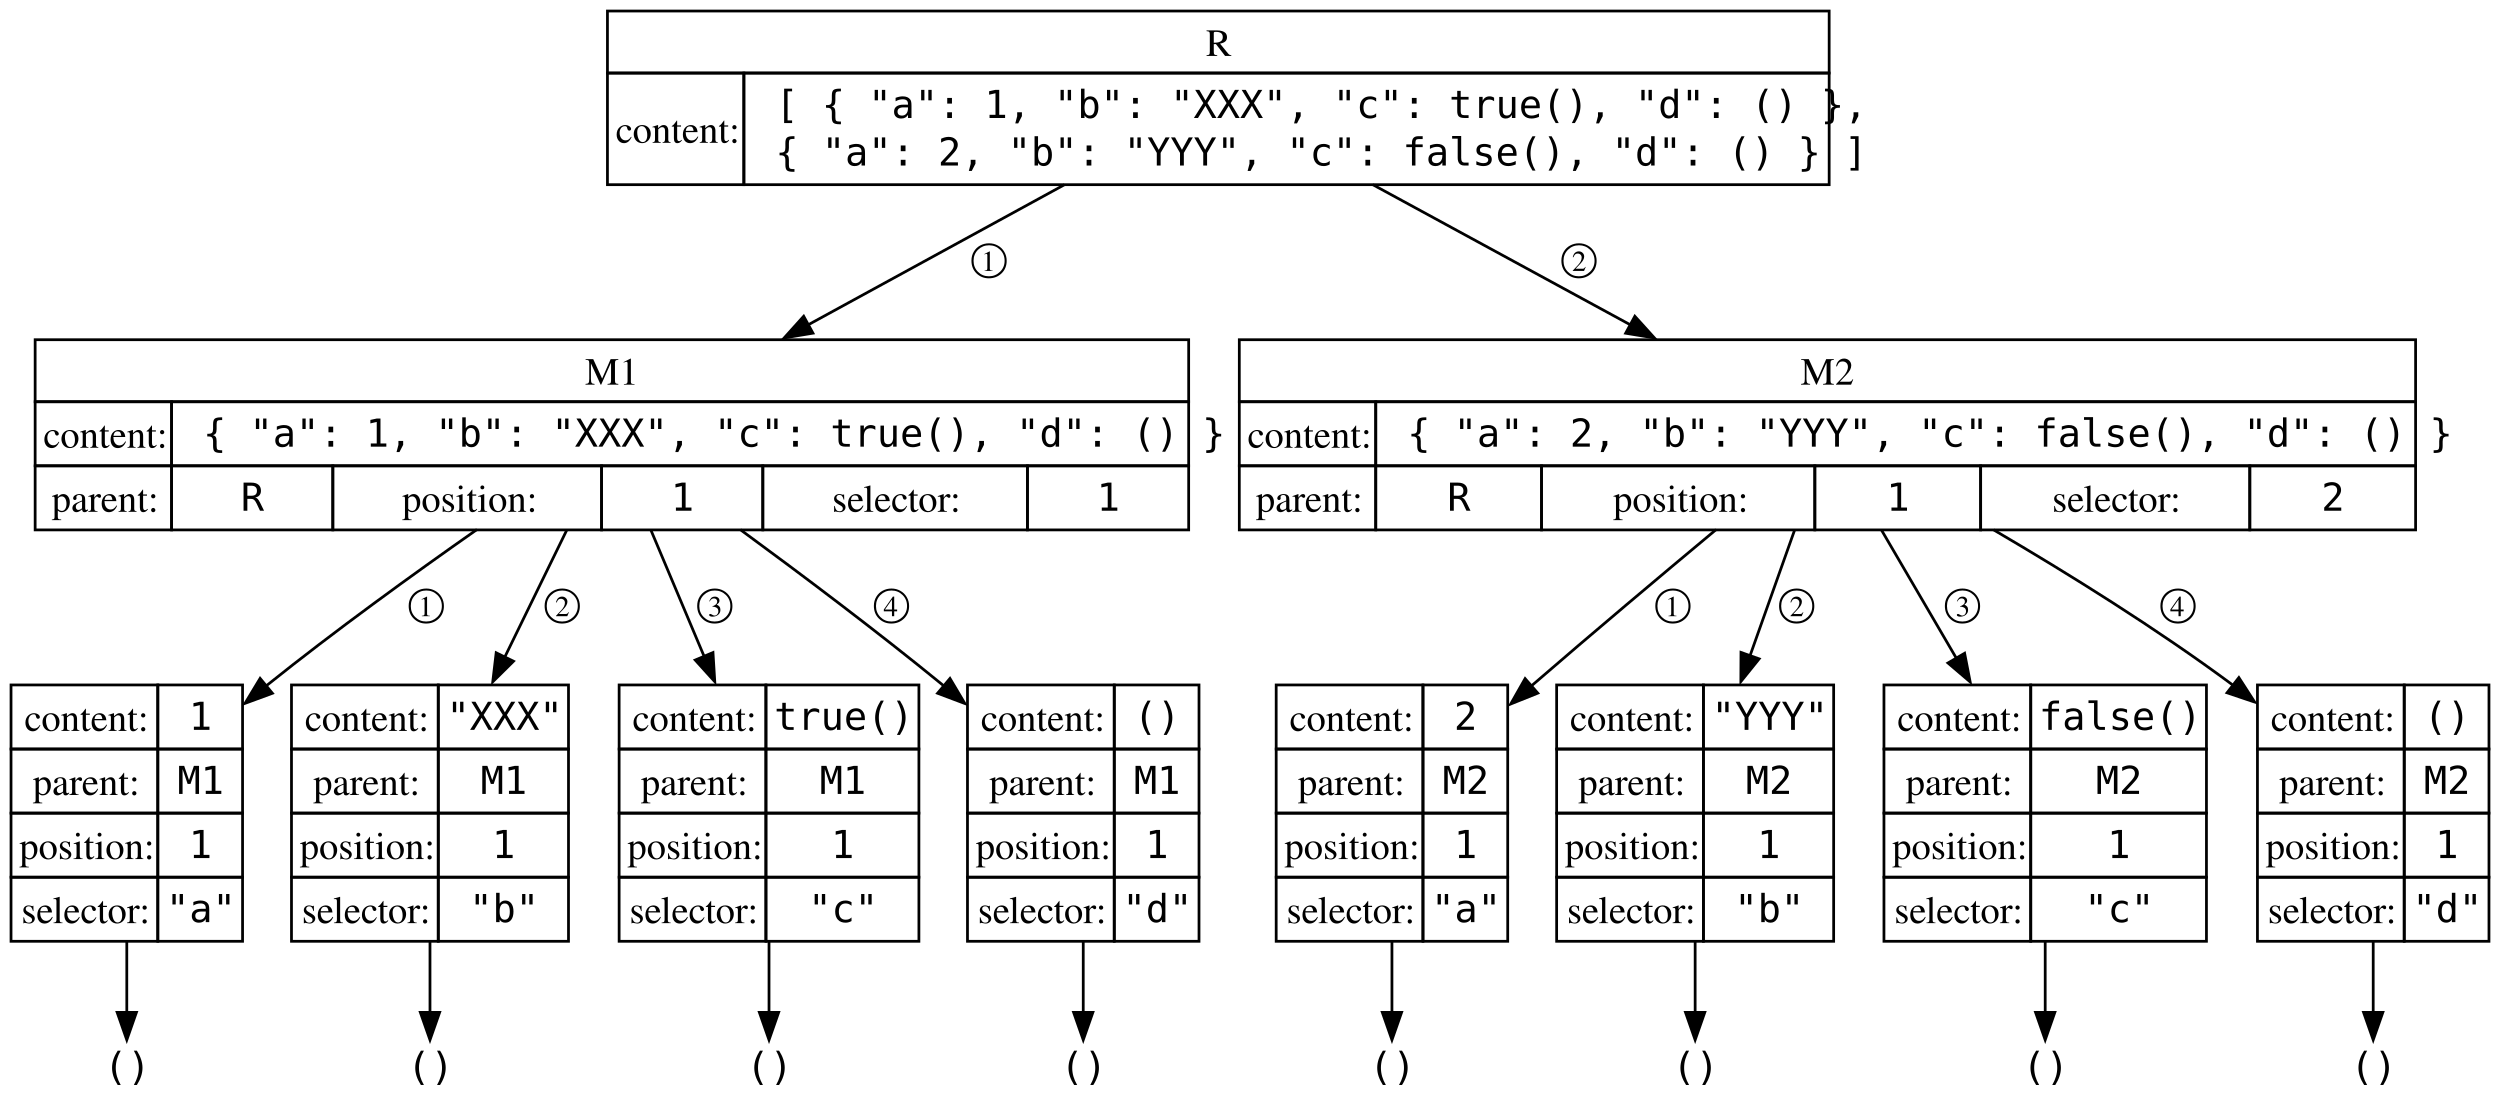
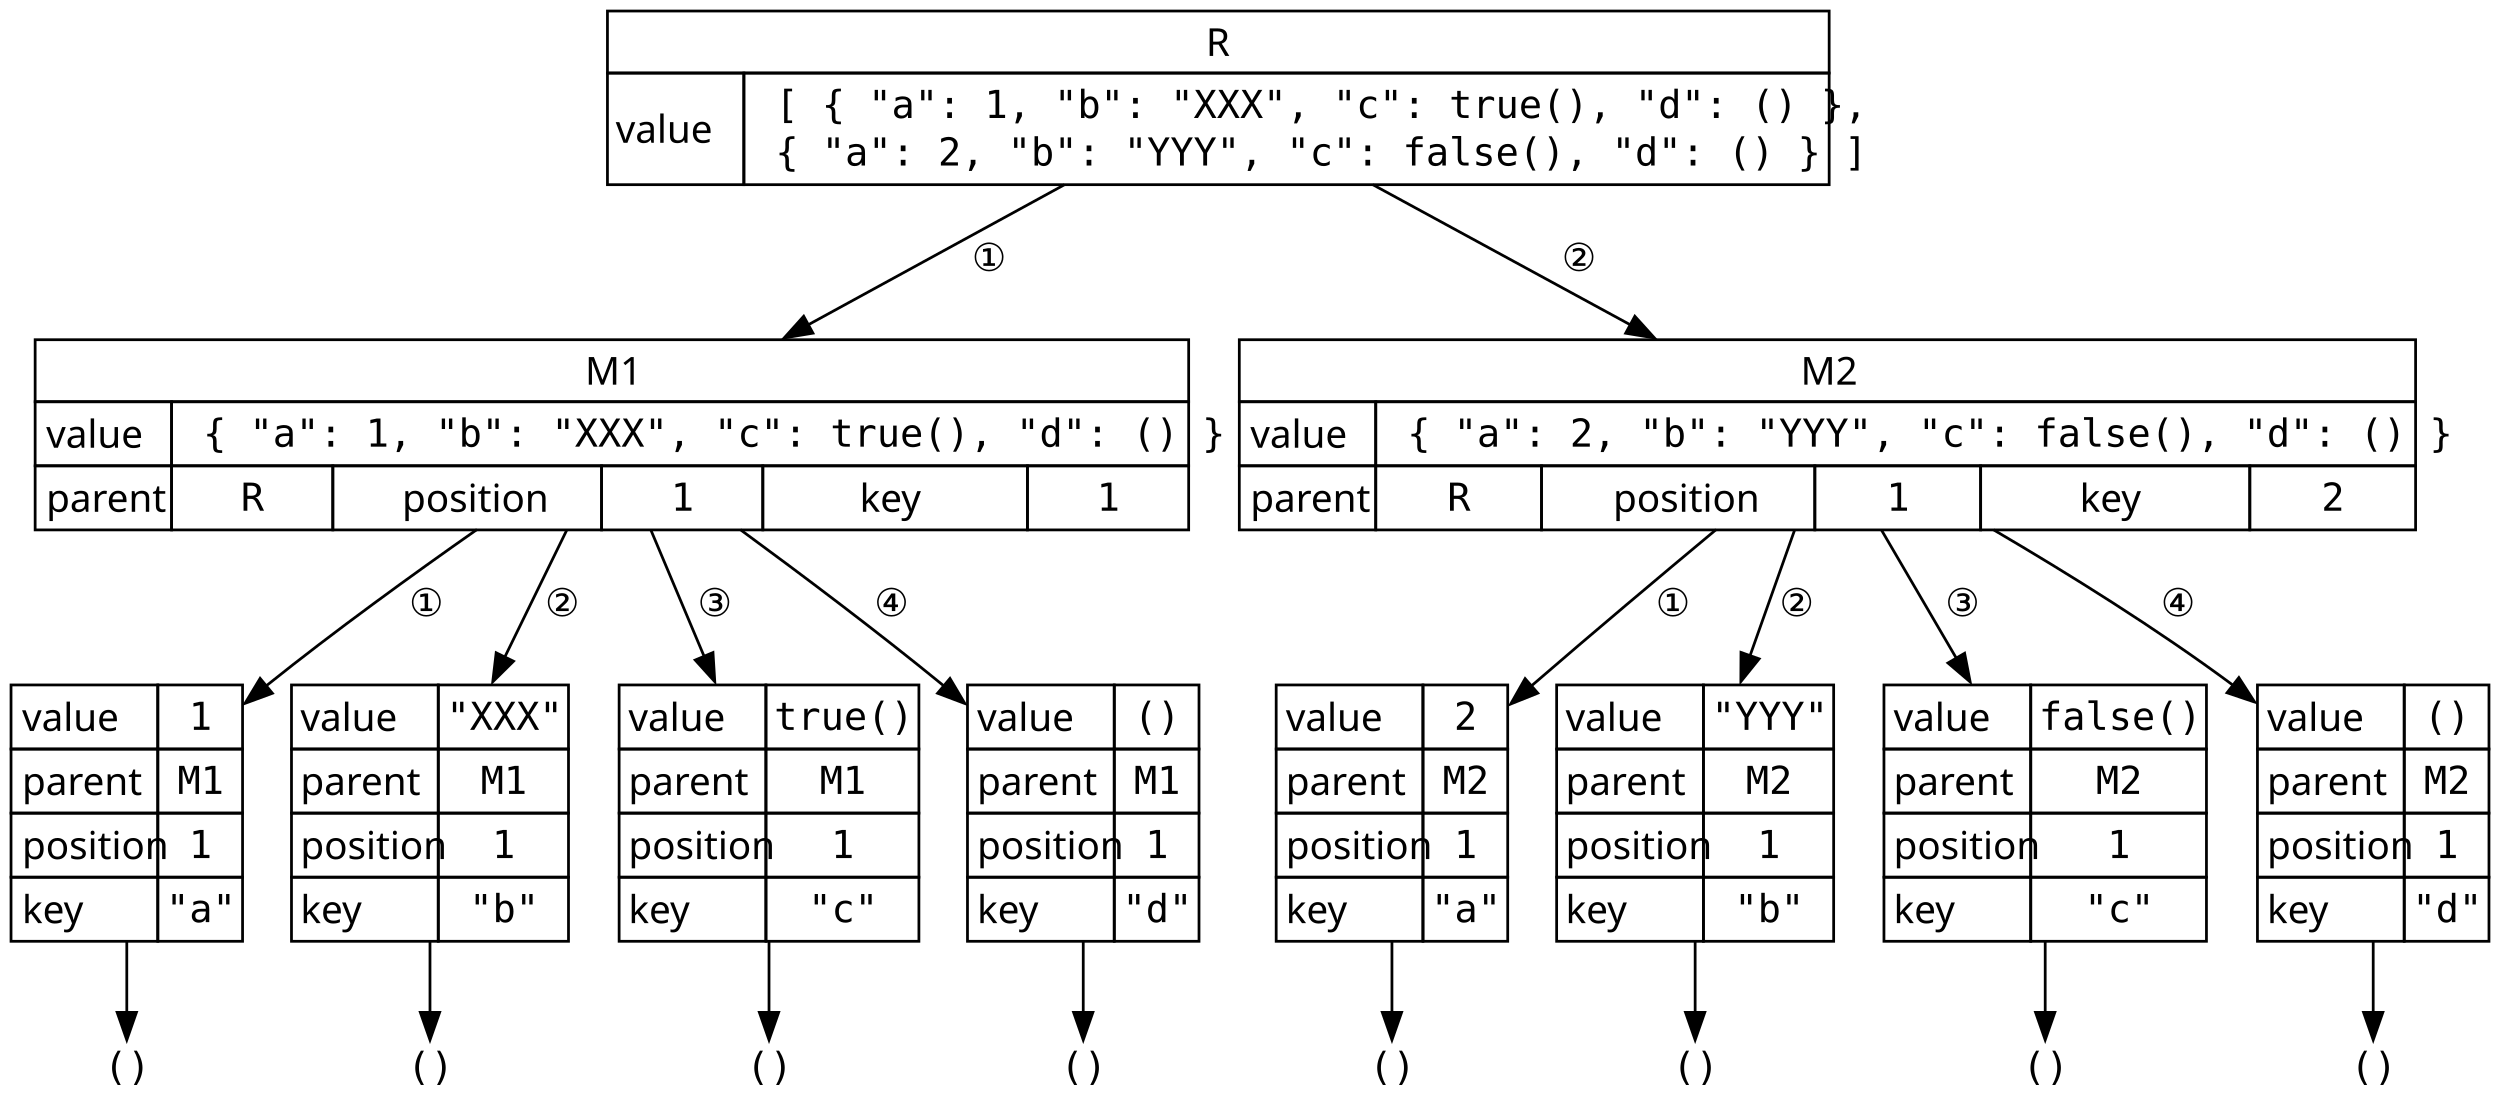
<svg xmlns="http://www.w3.org/2000/svg" width="486pt" height="214pt" viewBox="0.00 0.00 486.00 214.00">
  <g id="graph0" class="graph" transform="scale(0.535832 0.535832) rotate(0) translate(4 395.75)">
    <g id="node1" class="node">
      <polygon fill="none" stroke="black" points="216.38,-369.25 216.38,-391.75 659.62,-391.75 659.62,-369.25 216.38,-369.25" />
-       <text xml:space="preserve" text-anchor="start" x="433.5" y="-375.45" font-family="Times,serif" font-size="14.00">R</text>
+       <text xml:space="preserve" text-anchor="start" x="433.5" y="-375.45" font-family="sans-serif" font-size="14.00">R</text>
      <polygon fill="none" stroke="black" points="216.38,-328.75 216.38,-369.25 265.88,-369.25 265.88,-328.75 216.38,-328.75" />
-       <text xml:space="preserve" text-anchor="start" x="219.38" y="-343.95" font-family="Times,serif" font-size="14.00">content:</text>
+       <text xml:space="preserve" text-anchor="start" x="219.38" y="-343.95" font-family="sans-serif" font-size="14.00">value</text>
      <polygon fill="none" stroke="black" points="265.88,-328.75 265.88,-369.25 659.62,-369.25 659.62,-328.75 265.88,-328.75" />
      <text xml:space="preserve" text-anchor="start" x="268.88" y="-352.95" font-family="monospace" font-size="14.00"> [ { "a": 1, "b": "XXX", "c": true(), "d": () },</text>
      <text xml:space="preserve" text-anchor="start" x="268.88" y="-335.7" font-family="monospace" font-size="14.00"> { "a": 2, "b": "YYY", "c": false(), "d": () } ]</text>
    </g>
    <g id="node2" class="node">
      <polygon fill="none" stroke="black" points="8.75,-250 8.75,-272.5 427.25,-272.5 427.25,-250 8.75,-250" />
-       <text xml:space="preserve" text-anchor="start" x="208.25" y="-256.2" font-family="Times,serif" font-size="14.00">M1</text>
+       <text xml:space="preserve" text-anchor="start" x="208.25" y="-256.2" font-family="sans-serif" font-size="14.00">M1</text>
      <polygon fill="none" stroke="black" points="8.75,-226.75 8.75,-250 58.25,-250 58.25,-226.75 8.75,-226.75" />
-       <text xml:space="preserve" text-anchor="start" x="11.75" y="-233.32" font-family="Times,serif" font-size="14.00">content:</text>
+       <text xml:space="preserve" text-anchor="start" x="12.75" y="-233.32" font-family="sans-serif" font-size="14.00">value</text>
      <polygon fill="none" stroke="black" points="58.25,-226.75 58.25,-250 427.25,-250 427.25,-226.75 58.25,-226.75" />
      <text xml:space="preserve" text-anchor="start" x="61.25" y="-233.7" font-family="monospace" font-size="14.00"> { "a": 1, "b": "XXX", "c": true(), "d": () }</text>
      <polygon fill="none" stroke="black" points="8.75,-203.5 8.75,-226.75 58.25,-226.75 58.25,-203.5 8.75,-203.5" />
-       <text xml:space="preserve" text-anchor="start" x="14.75" y="-210.07" font-family="Times,serif" font-size="14.00">parent:</text>
+       <text xml:space="preserve" text-anchor="start" x="12.75" y="-210.07" font-family="sans-serif" font-size="14.00">parent</text>
      <polygon fill="none" stroke="black" points="58.25,-203.5 58.25,-226.75 116.75,-226.75 116.75,-203.5 58.25,-203.5" />
      <text xml:space="preserve" text-anchor="start" x="83.38" y="-210.45" font-family="monospace" font-size="14.00">R</text>
      <polygon fill="none" stroke="black" points="116.75,-203.5 116.75,-226.75 214.25,-226.75 214.25,-203.5 116.75,-203.5" />
-       <text xml:space="preserve" text-anchor="start" x="141.88" y="-210.07" font-family="Times,serif" font-size="14.00">position:</text>
+       <text xml:space="preserve" text-anchor="start" x="141.88" y="-210.07" font-family="sans-serif" font-size="14.00">position</text>
      <polygon fill="none" stroke="black" points="214.25,-203.5 214.25,-226.75 272.75,-226.75 272.75,-203.5 214.25,-203.5" />
      <text xml:space="preserve" text-anchor="start" x="239.38" y="-210.45" font-family="monospace" font-size="14.00">1</text>
      <polygon fill="none" stroke="black" points="272.75,-203.5 272.75,-226.75 368.75,-226.75 368.75,-203.5 272.75,-203.5" />
-       <text xml:space="preserve" text-anchor="start" x="297.88" y="-210.07" font-family="Times,serif" font-size="14.00">selector:</text>
+       <text xml:space="preserve" text-anchor="start" x="307.88" y="-210.07" font-family="sans-serif" font-size="14.00">key</text>
      <polygon fill="none" stroke="black" points="368.75,-203.5 368.75,-226.75 427.25,-226.75 427.25,-203.5 368.75,-203.5" />
      <text xml:space="preserve" text-anchor="start" x="393.88" y="-210.45" font-family="monospace" font-size="14.00">1</text>
    </g>
    <g id="edge1" class="edge">
      <path fill="none" stroke="black" d="M382.2,-328.75C353.95,-313.31 319.34,-294.39 289.2,-277.91" />
      <polygon fill="black" stroke="black" points="290.94,-274.88 280.49,-273.15 287.58,-281.02 290.94,-274.88" />
-       <text xml:space="preserve" text-anchor="middle" x="354.83" y="-297.45" font-family="Times,serif" font-size="14.00">①</text>
+       <text xml:space="preserve" text-anchor="middle" x="354.83" y="-297.45" font-family="sans-serif" font-size="14.00">①</text>
    </g>
    <g id="node7" class="node">
      <polygon fill="none" stroke="black" points="445.62,-250 445.62,-272.5 872.38,-272.5 872.38,-250 445.62,-250" />
-       <text xml:space="preserve" text-anchor="start" x="649.25" y="-256.2" font-family="Times,serif" font-size="14.00">M2</text>
+       <text xml:space="preserve" text-anchor="start" x="649.25" y="-256.2" font-family="sans-serif" font-size="14.00">M2</text>
      <polygon fill="none" stroke="black" points="445.62,-226.75 445.62,-250 495.12,-250 495.12,-226.75 445.62,-226.75" />
-       <text xml:space="preserve" text-anchor="start" x="448.62" y="-233.32" font-family="Times,serif" font-size="14.00">content:</text>
+       <text xml:space="preserve" text-anchor="start" x="449.62" y="-233.32" font-family="sans-serif" font-size="14.00">value</text>
      <polygon fill="none" stroke="black" points="495.12,-226.75 495.12,-250 872.38,-250 872.38,-226.75 495.12,-226.75" />
      <text xml:space="preserve" text-anchor="start" x="498.12" y="-233.7" font-family="monospace" font-size="14.00"> { "a": 2, "b": "YYY", "c": false(), "d": () }</text>
      <polygon fill="none" stroke="black" points="445.62,-203.5 445.62,-226.75 495.12,-226.75 495.12,-203.5 445.62,-203.5" />
-       <text xml:space="preserve" text-anchor="start" x="451.62" y="-210.07" font-family="Times,serif" font-size="14.00">parent:</text>
+       <text xml:space="preserve" text-anchor="start" x="449.62" y="-210.07" font-family="sans-serif" font-size="14.00">parent</text>
      <polygon fill="none" stroke="black" points="495.12,-203.5 495.12,-226.75 555.27,-226.75 555.27,-203.5 495.12,-203.5" />
      <text xml:space="preserve" text-anchor="start" x="521.08" y="-210.45" font-family="monospace" font-size="14.00">R</text>
      <polygon fill="none" stroke="black" points="555.27,-203.5 555.27,-226.75 654.42,-226.75 654.42,-203.5 555.27,-203.5" />
-       <text xml:space="preserve" text-anchor="start" x="581.23" y="-210.07" font-family="Times,serif" font-size="14.00">position:</text>
+       <text xml:space="preserve" text-anchor="start" x="581.23" y="-210.07" font-family="sans-serif" font-size="14.00">position</text>
      <polygon fill="none" stroke="black" points="654.42,-203.5 654.42,-226.75 714.58,-226.75 714.58,-203.5 654.42,-203.5" />
      <text xml:space="preserve" text-anchor="start" x="680.38" y="-210.45" font-family="monospace" font-size="14.00">1</text>
      <polygon fill="none" stroke="black" points="714.58,-203.5 714.58,-226.75 812.23,-226.75 812.23,-203.5 714.58,-203.5" />
-       <text xml:space="preserve" text-anchor="start" x="740.52" y="-210.07" font-family="Times,serif" font-size="14.00">selector:</text>
+       <text xml:space="preserve" text-anchor="start" x="750.52" y="-210.07" font-family="sans-serif" font-size="14.00">key</text>
      <polygon fill="none" stroke="black" points="812.23,-203.5 812.23,-226.75 872.38,-226.75 872.38,-203.5 812.23,-203.5" />
      <text xml:space="preserve" text-anchor="start" x="838.17" y="-210.45" font-family="monospace" font-size="14.00">2</text>
    </g>
    <g id="edge10" class="edge">
      <path fill="none" stroke="black" d="M494.05,-328.75C522.43,-313.31 557.2,-294.39 587.48,-277.91" />
      <polygon fill="black" stroke="black" points="589.12,-281.01 596.23,-273.15 585.78,-274.86 589.12,-281.01" />
-       <text xml:space="preserve" text-anchor="middle" x="568.86" y="-297.45" font-family="Times,serif" font-size="14.00">②</text>
+       <text xml:space="preserve" text-anchor="middle" x="568.86" y="-297.45" font-family="sans-serif" font-size="14.00">②</text>
    </g>
    <g id="node3" class="node">
      <polygon fill="none" stroke="black" points="0,-124 0,-147.25 53.25,-147.25 53.25,-124 0,-124" />
-       <text xml:space="preserve" text-anchor="start" x="4.88" y="-130.57" font-family="Times,serif" font-size="14.00">content:</text>
+       <text xml:space="preserve" text-anchor="start" x="4" y="-130.57" font-family="sans-serif" font-size="14.00">value</text>
      <polygon fill="none" stroke="black" points="53.25,-124 53.25,-147.25 84,-147.25 84,-124 53.25,-124" />
      <text xml:space="preserve" text-anchor="start" x="64.5" y="-130.95" font-family="monospace" font-size="14.00">1</text>
      <polygon fill="none" stroke="black" points="0,-100.75 0,-124 53.25,-124 53.25,-100.75 0,-100.75" />
-       <text xml:space="preserve" text-anchor="start" x="7.88" y="-107.33" font-family="Times,serif" font-size="14.00">parent:</text>
+       <text xml:space="preserve" text-anchor="start" x="4" y="-107.33" font-family="sans-serif" font-size="14.00">parent</text>
      <polygon fill="none" stroke="black" points="53.25,-100.75 53.25,-124 84,-124 84,-100.75 53.25,-100.75" />
      <text xml:space="preserve" text-anchor="start" x="60.38" y="-107.7" font-family="monospace" font-size="14.00">M1</text>
      <polygon fill="none" stroke="black" points="0,-77.5 0,-100.75 53.25,-100.75 53.25,-77.5 0,-77.5" />
-       <text xml:space="preserve" text-anchor="start" x="3" y="-84.08" font-family="Times,serif" font-size="14.00">position:</text>
+       <text xml:space="preserve" text-anchor="start" x="4" y="-84.08" font-family="sans-serif" font-size="14.00">position</text>
      <polygon fill="none" stroke="black" points="53.25,-77.5 53.25,-100.75 84,-100.75 84,-77.5 53.25,-77.5" />
      <text xml:space="preserve" text-anchor="start" x="64.5" y="-84.45" font-family="monospace" font-size="14.00">1</text>
      <polygon fill="none" stroke="black" points="0,-54.25 0,-77.5 53.25,-77.5 53.25,-54.25 0,-54.25" />
-       <text xml:space="preserve" text-anchor="start" x="3.75" y="-60.83" font-family="Times,serif" font-size="14.00">selector:</text>
+       <text xml:space="preserve" text-anchor="start" x="4" y="-60.83" font-family="sans-serif" font-size="14.00">key</text>
      <polygon fill="none" stroke="black" points="53.25,-54.25 53.25,-77.5 84,-77.5 84,-54.25 53.25,-54.25" />
      <text xml:space="preserve" text-anchor="start" x="56.25" y="-61.2" font-family="monospace" font-size="14.00">"a"</text>
    </g>
    <g id="edge2" class="edge">
      <path fill="none" stroke="black" d="M169.04,-203.64C145.6,-187.22 117.39,-166.8 93,-147.25 92.81,-147.1 92.62,-146.94 92.43,-146.79" />
      <polygon fill="black" stroke="black" points="94.83,-144.23 84.89,-140.57 90.37,-149.63 94.83,-144.23" />
-       <text xml:space="preserve" text-anchor="middle" x="150.66" y="-172.2" font-family="Times,serif" font-size="14.00">①</text>
+       <text xml:space="preserve" text-anchor="middle" x="150.66" y="-172.2" font-family="sans-serif" font-size="14.00">①</text>
    </g>
    <g id="node4" class="node">
      <polygon fill="none" stroke="black" points="101.75,-124 101.75,-147.25 155,-147.25 155,-124 101.75,-124" />
-       <text xml:space="preserve" text-anchor="start" x="106.62" y="-130.57" font-family="Times,serif" font-size="14.00">content:</text>
+       <text xml:space="preserve" text-anchor="start" x="105" y="-130.57" font-family="sans-serif" font-size="14.00">value</text>
      <polygon fill="none" stroke="black" points="155,-124 155,-147.25 202.25,-147.25 202.25,-124 155,-124" />
      <text xml:space="preserve" text-anchor="start" x="158" y="-130.95" font-family="monospace" font-size="14.00">"XXX"</text>
      <polygon fill="none" stroke="black" points="101.75,-100.75 101.75,-124 155,-124 155,-100.75 101.75,-100.75" />
-       <text xml:space="preserve" text-anchor="start" x="109.62" y="-107.33" font-family="Times,serif" font-size="14.00">parent:</text>
+       <text xml:space="preserve" text-anchor="start" x="105" y="-107.33" font-family="sans-serif" font-size="14.00">parent</text>
      <polygon fill="none" stroke="black" points="155,-100.75 155,-124 202.25,-124 202.25,-100.75 155,-100.75" />
      <text xml:space="preserve" text-anchor="start" x="170.38" y="-107.7" font-family="monospace" font-size="14.00">M1</text>
      <polygon fill="none" stroke="black" points="101.75,-77.5 101.75,-100.75 155,-100.75 155,-77.5 101.75,-77.5" />
-       <text xml:space="preserve" text-anchor="start" x="104.75" y="-84.08" font-family="Times,serif" font-size="14.00">position:</text>
+       <text xml:space="preserve" text-anchor="start" x="105" y="-84.08" font-family="sans-serif" font-size="14.00">position</text>
      <polygon fill="none" stroke="black" points="155,-77.5 155,-100.75 202.25,-100.75 202.25,-77.5 155,-77.5" />
      <text xml:space="preserve" text-anchor="start" x="174.5" y="-84.45" font-family="monospace" font-size="14.00">1</text>
      <polygon fill="none" stroke="black" points="101.75,-54.25 101.75,-77.5 155,-77.5 155,-54.25 101.75,-54.25" />
-       <text xml:space="preserve" text-anchor="start" x="105.5" y="-60.83" font-family="Times,serif" font-size="14.00">selector:</text>
+       <text xml:space="preserve" text-anchor="start" x="105" y="-60.83" font-family="sans-serif" font-size="14.00">key</text>
      <polygon fill="none" stroke="black" points="155,-54.25 155,-77.5 202.25,-77.5 202.25,-54.25 155,-54.25" />
      <text xml:space="preserve" text-anchor="start" x="166.25" y="-61.2" font-family="monospace" font-size="14.00">"b"</text>
    </g>
    <g id="edge4" class="edge">
      <path fill="none" stroke="black" d="M201.69,-203.57C194.86,-189.58 186.74,-172.94 179.06,-157.21" />
      <polygon fill="black" stroke="black" points="182.3,-155.85 174.77,-148.4 176.01,-158.92 182.3,-155.85" />
-       <text xml:space="preserve" text-anchor="middle" x="199.98" y="-172.2" font-family="Times,serif" font-size="14.00">②</text>
+       <text xml:space="preserve" text-anchor="middle" x="199.98" y="-172.2" font-family="sans-serif" font-size="14.00">②</text>
    </g>
    <g id="node5" class="node">
      <polygon fill="none" stroke="black" points="220.62,-124 220.62,-147.25 273.88,-147.25 273.88,-124 220.62,-124" />
-       <text xml:space="preserve" text-anchor="start" x="225.5" y="-130.57" font-family="Times,serif" font-size="14.00">content:</text>
+       <text xml:space="preserve" text-anchor="start" x="224" y="-130.57" font-family="sans-serif" font-size="14.00">value</text>
      <polygon fill="none" stroke="black" points="273.88,-124 273.88,-147.25 329.38,-147.25 329.38,-124 273.88,-124" />
      <text xml:space="preserve" text-anchor="start" x="276.88" y="-130.95" font-family="monospace" font-size="14.00">true()</text>
      <polygon fill="none" stroke="black" points="220.62,-100.75 220.62,-124 273.88,-124 273.88,-100.75 220.62,-100.75" />
-       <text xml:space="preserve" text-anchor="start" x="228.5" y="-107.33" font-family="Times,serif" font-size="14.00">parent:</text>
+       <text xml:space="preserve" text-anchor="start" x="224" y="-107.33" font-family="sans-serif" font-size="14.00">parent</text>
      <polygon fill="none" stroke="black" points="273.88,-100.75 273.88,-124 329.38,-124 329.38,-100.75 273.88,-100.75" />
      <text xml:space="preserve" text-anchor="start" x="293.38" y="-107.7" font-family="monospace" font-size="14.00">M1</text>
      <polygon fill="none" stroke="black" points="220.62,-77.5 220.62,-100.75 273.88,-100.75 273.88,-77.5 220.62,-77.5" />
-       <text xml:space="preserve" text-anchor="start" x="223.62" y="-84.08" font-family="Times,serif" font-size="14.00">position:</text>
+       <text xml:space="preserve" text-anchor="start" x="224" y="-84.08" font-family="sans-serif" font-size="14.00">position</text>
      <polygon fill="none" stroke="black" points="273.88,-77.5 273.88,-100.75 329.38,-100.75 329.38,-77.5 273.88,-77.5" />
      <text xml:space="preserve" text-anchor="start" x="297.5" y="-84.45" font-family="monospace" font-size="14.00">1</text>
      <polygon fill="none" stroke="black" points="220.62,-54.25 220.62,-77.5 273.88,-77.5 273.88,-54.25 220.62,-54.25" />
-       <text xml:space="preserve" text-anchor="start" x="224.38" y="-60.83" font-family="Times,serif" font-size="14.00">selector:</text>
+       <text xml:space="preserve" text-anchor="start" x="224" y="-60.83" font-family="sans-serif" font-size="14.00">key</text>
      <polygon fill="none" stroke="black" points="273.88,-54.25 273.88,-77.5 329.38,-77.5 329.38,-54.25 273.88,-54.25" />
      <text xml:space="preserve" text-anchor="start" x="289.25" y="-61.2" font-family="monospace" font-size="14.00">"c"</text>
    </g>
    <g id="edge6" class="edge">
      <path fill="none" stroke="black" d="M232.09,-203.57C237.99,-189.58 245,-172.94 251.63,-157.21" />
      <polygon fill="black" stroke="black" points="254.67,-159.01 255.32,-148.44 248.22,-156.29 254.67,-159.01" />
-       <text xml:space="preserve" text-anchor="middle" x="255.33" y="-172.2" font-family="Times,serif" font-size="14.00">③</text>
+       <text xml:space="preserve" text-anchor="middle" x="255.33" y="-172.2" font-family="sans-serif" font-size="14.00">③</text>
    </g>
    <g id="node6" class="node">
      <polygon fill="none" stroke="black" points="347,-124 347,-147.25 400.25,-147.25 400.25,-124 347,-124" />
-       <text xml:space="preserve" text-anchor="start" x="351.88" y="-130.57" font-family="Times,serif" font-size="14.00">content:</text>
+       <text xml:space="preserve" text-anchor="start" x="350.5" y="-130.57" font-family="sans-serif" font-size="14.00">value</text>
      <polygon fill="none" stroke="black" points="400.25,-124 400.25,-147.25 431,-147.25 431,-124 400.25,-124" />
      <text xml:space="preserve" text-anchor="start" x="407.38" y="-130.95" font-family="monospace" font-size="14.00">()</text>
      <polygon fill="none" stroke="black" points="347,-100.75 347,-124 400.25,-124 400.25,-100.75 347,-100.75" />
-       <text xml:space="preserve" text-anchor="start" x="354.88" y="-107.33" font-family="Times,serif" font-size="14.00">parent:</text>
+       <text xml:space="preserve" text-anchor="start" x="350.5" y="-107.33" font-family="sans-serif" font-size="14.00">parent</text>
      <polygon fill="none" stroke="black" points="400.25,-100.75 400.25,-124 431,-124 431,-100.75 400.25,-100.75" />
      <text xml:space="preserve" text-anchor="start" x="407.38" y="-107.7" font-family="monospace" font-size="14.00">M1</text>
      <polygon fill="none" stroke="black" points="347,-77.5 347,-100.75 400.25,-100.75 400.25,-77.5 347,-77.5" />
-       <text xml:space="preserve" text-anchor="start" x="350" y="-84.08" font-family="Times,serif" font-size="14.00">position:</text>
+       <text xml:space="preserve" text-anchor="start" x="350.5" y="-84.08" font-family="sans-serif" font-size="14.00">position</text>
      <polygon fill="none" stroke="black" points="400.25,-77.5 400.25,-100.75 431,-100.75 431,-77.5 400.25,-77.5" />
      <text xml:space="preserve" text-anchor="start" x="411.5" y="-84.45" font-family="monospace" font-size="14.00">1</text>
      <polygon fill="none" stroke="black" points="347,-54.25 347,-77.5 400.25,-77.5 400.25,-54.25 347,-54.25" />
-       <text xml:space="preserve" text-anchor="start" x="350.75" y="-60.83" font-family="Times,serif" font-size="14.00">selector:</text>
+       <text xml:space="preserve" text-anchor="start" x="350.5" y="-60.83" font-family="sans-serif" font-size="14.00">key</text>
      <polygon fill="none" stroke="black" points="400.25,-54.25 400.25,-77.5 431,-77.5 431,-54.25 400.25,-54.25" />
      <text xml:space="preserve" text-anchor="start" x="403.25" y="-61.2" font-family="monospace" font-size="14.00">"d"</text>
    </g>
    <g id="edge8" class="edge">
      <path fill="none" stroke="black" d="M264.58,-203.6C287.11,-187.09 314.33,-166.6 338,-147.25 338.19,-147.1 338.38,-146.94 338.57,-146.78" />
      <polygon fill="black" stroke="black" points="340.65,-149.61 346.06,-140.51 336.15,-144.24 340.65,-149.61" />
-       <text xml:space="preserve" text-anchor="middle" x="319.43" y="-172.2" font-family="Times,serif" font-size="14.00">④</text>
+       <text xml:space="preserve" text-anchor="middle" x="319.43" y="-172.2" font-family="sans-serif" font-size="14.00">④</text>
    </g>
    <g id="node12" class="node">
      <text xml:space="preserve" text-anchor="start" x="33.75" y="-3.95" font-family="monospace" font-size="14.00">()</text>
    </g>
    <g id="edge3" class="edge">
      <path fill="none" stroke="black" d="M42,-54.42C42,-45.21 42,-36.02 42,-28.38" />
      <polygon fill="black" stroke="black" points="45.5,-28.46 42,-18.46 38.5,-28.46 45.5,-28.46" />
    </g>
    <g id="node13" class="node">
      <text xml:space="preserve" text-anchor="start" x="143.75" y="-3.95" font-family="monospace" font-size="14.00">()</text>
    </g>
    <g id="edge5" class="edge">
      <path fill="none" stroke="black" d="M152,-54.42C152,-45.21 152,-36.02 152,-28.38" />
      <polygon fill="black" stroke="black" points="155.5,-28.46 152,-18.46 148.5,-28.46 155.5,-28.46" />
    </g>
    <g id="node14" class="node">
      <text xml:space="preserve" text-anchor="start" x="266.75" y="-3.95" font-family="monospace" font-size="14.00">()</text>
    </g>
    <g id="edge7" class="edge">
      <path fill="none" stroke="black" d="M275,-54.42C275,-45.21 275,-36.02 275,-28.38" />
      <polygon fill="black" stroke="black" points="278.5,-28.46 275,-18.46 271.5,-28.46 278.5,-28.46" />
    </g>
    <g id="node15" class="node">
      <text xml:space="preserve" text-anchor="start" x="380.75" y="-3.95" font-family="monospace" font-size="14.00">()</text>
    </g>
    <g id="edge9" class="edge">
      <path fill="none" stroke="black" d="M389,-54.42C389,-45.21 389,-36.02 389,-28.38" />
      <polygon fill="black" stroke="black" points="392.5,-28.46 389,-18.46 385.5,-28.46 392.5,-28.46" />
    </g>
    <g id="node8" class="node">
      <polygon fill="none" stroke="black" points="459,-124 459,-147.25 512.25,-147.25 512.25,-124 459,-124" />
-       <text xml:space="preserve" text-anchor="start" x="463.88" y="-130.57" font-family="Times,serif" font-size="14.00">content:</text>
+       <text xml:space="preserve" text-anchor="start" x="462.5" y="-130.57" font-family="sans-serif" font-size="14.00">value</text>
      <polygon fill="none" stroke="black" points="512.25,-124 512.25,-147.25 543,-147.25 543,-124 512.25,-124" />
      <text xml:space="preserve" text-anchor="start" x="523.5" y="-130.95" font-family="monospace" font-size="14.00">2</text>
      <polygon fill="none" stroke="black" points="459,-100.75 459,-124 512.25,-124 512.25,-100.75 459,-100.75" />
-       <text xml:space="preserve" text-anchor="start" x="466.88" y="-107.33" font-family="Times,serif" font-size="14.00">parent:</text>
+       <text xml:space="preserve" text-anchor="start" x="462.5" y="-107.33" font-family="sans-serif" font-size="14.00">parent</text>
      <polygon fill="none" stroke="black" points="512.25,-100.75 512.25,-124 543,-124 543,-100.75 512.25,-100.75" />
      <text xml:space="preserve" text-anchor="start" x="519.38" y="-107.7" font-family="monospace" font-size="14.00">M2</text>
      <polygon fill="none" stroke="black" points="459,-77.5 459,-100.75 512.25,-100.75 512.25,-77.5 459,-77.5" />
-       <text xml:space="preserve" text-anchor="start" x="462" y="-84.08" font-family="Times,serif" font-size="14.00">position:</text>
+       <text xml:space="preserve" text-anchor="start" x="462.5" y="-84.08" font-family="sans-serif" font-size="14.00">position</text>
      <polygon fill="none" stroke="black" points="512.25,-77.5 512.25,-100.75 543,-100.75 543,-77.5 512.25,-77.5" />
      <text xml:space="preserve" text-anchor="start" x="523.5" y="-84.45" font-family="monospace" font-size="14.00">1</text>
      <polygon fill="none" stroke="black" points="459,-54.25 459,-77.5 512.25,-77.5 512.25,-54.25 459,-54.25" />
-       <text xml:space="preserve" text-anchor="start" x="462.75" y="-60.83" font-family="Times,serif" font-size="14.00">selector:</text>
+       <text xml:space="preserve" text-anchor="start" x="462.5" y="-60.83" font-family="sans-serif" font-size="14.00">key</text>
      <polygon fill="none" stroke="black" points="512.25,-54.25 512.25,-77.5 543,-77.5 543,-54.25 512.25,-54.25" />
      <text xml:space="preserve" text-anchor="start" x="515.25" y="-61.2" font-family="monospace" font-size="14.00">"a"</text>
    </g>
    <g id="edge11" class="edge">
      <path fill="none" stroke="black" d="M618.61,-203.62C598.48,-186.85 573.82,-166.13 552,-147.25 551.81,-147.09 551.63,-146.93 551.44,-146.77" />
      <polygon fill="black" stroke="black" points="553.91,-144.28 544.08,-140.34 549.31,-149.55 553.91,-144.28" />
-       <text xml:space="preserve" text-anchor="middle" x="602.94" y="-172.2" font-family="Times,serif" font-size="14.00">①</text>
+       <text xml:space="preserve" text-anchor="middle" x="602.94" y="-172.2" font-family="sans-serif" font-size="14.00">①</text>
    </g>
    <g id="node9" class="node">
      <polygon fill="none" stroke="black" points="560.75,-124 560.75,-147.25 614,-147.25 614,-124 560.75,-124" />
-       <text xml:space="preserve" text-anchor="start" x="565.62" y="-130.57" font-family="Times,serif" font-size="14.00">content:</text>
+       <text xml:space="preserve" text-anchor="start" x="564" y="-130.57" font-family="sans-serif" font-size="14.00">value</text>
      <polygon fill="none" stroke="black" points="614,-124 614,-147.25 661.25,-147.25 661.25,-124 614,-124" />
      <text xml:space="preserve" text-anchor="start" x="617" y="-130.95" font-family="monospace" font-size="14.00">"YYY"</text>
      <polygon fill="none" stroke="black" points="560.75,-100.75 560.75,-124 614,-124 614,-100.75 560.75,-100.75" />
-       <text xml:space="preserve" text-anchor="start" x="568.62" y="-107.33" font-family="Times,serif" font-size="14.00">parent:</text>
+       <text xml:space="preserve" text-anchor="start" x="564" y="-107.33" font-family="sans-serif" font-size="14.00">parent</text>
      <polygon fill="none" stroke="black" points="614,-100.75 614,-124 661.25,-124 661.25,-100.75 614,-100.75" />
      <text xml:space="preserve" text-anchor="start" x="629.38" y="-107.7" font-family="monospace" font-size="14.00">M2</text>
      <polygon fill="none" stroke="black" points="560.75,-77.5 560.75,-100.75 614,-100.75 614,-77.5 560.75,-77.5" />
-       <text xml:space="preserve" text-anchor="start" x="563.75" y="-84.08" font-family="Times,serif" font-size="14.00">position:</text>
+       <text xml:space="preserve" text-anchor="start" x="564" y="-84.08" font-family="sans-serif" font-size="14.00">position</text>
      <polygon fill="none" stroke="black" points="614,-77.5 614,-100.75 661.25,-100.75 661.25,-77.5 614,-77.5" />
      <text xml:space="preserve" text-anchor="start" x="633.5" y="-84.45" font-family="monospace" font-size="14.00">1</text>
      <polygon fill="none" stroke="black" points="560.75,-54.25 560.75,-77.5 614,-77.5 614,-54.25 560.75,-54.25" />
-       <text xml:space="preserve" text-anchor="start" x="564.5" y="-60.83" font-family="Times,serif" font-size="14.00">selector:</text>
+       <text xml:space="preserve" text-anchor="start" x="564" y="-60.83" font-family="sans-serif" font-size="14.00">key</text>
      <polygon fill="none" stroke="black" points="614,-54.25 614,-77.5 661.25,-77.5 661.25,-54.25 614,-54.25" />
      <text xml:space="preserve" text-anchor="start" x="625.25" y="-61.2" font-family="monospace" font-size="14.00">"b"</text>
    </g>
    <g id="edge13" class="edge">
      <path fill="none" stroke="black" d="M647.13,-203.57C642.22,-189.71 636.38,-173.26 630.84,-157.66" />
      <polygon fill="black" stroke="black" points="634.22,-156.72 627.58,-148.47 627.63,-159.06 634.22,-156.72" />
-       <text xml:space="preserve" text-anchor="middle" x="647.84" y="-172.2" font-family="Times,serif" font-size="14.00">②</text>
+       <text xml:space="preserve" text-anchor="middle" x="647.84" y="-172.2" font-family="sans-serif" font-size="14.00">②</text>
    </g>
    <g id="node10" class="node">
      <polygon fill="none" stroke="black" points="679.5,-124 679.5,-147.25 732.75,-147.25 732.75,-124 679.5,-124" />
-       <text xml:space="preserve" text-anchor="start" x="684.38" y="-130.57" font-family="Times,serif" font-size="14.00">content:</text>
+       <text xml:space="preserve" text-anchor="start" x="683" y="-130.57" font-family="sans-serif" font-size="14.00">value</text>
      <polygon fill="none" stroke="black" points="732.75,-124 732.75,-147.25 796.5,-147.25 796.5,-124 732.75,-124" />
      <text xml:space="preserve" text-anchor="start" x="735.75" y="-130.95" font-family="monospace" font-size="14.00">false()</text>
      <polygon fill="none" stroke="black" points="679.5,-100.75 679.5,-124 732.75,-124 732.75,-100.75 679.5,-100.75" />
-       <text xml:space="preserve" text-anchor="start" x="687.38" y="-107.33" font-family="Times,serif" font-size="14.00">parent:</text>
+       <text xml:space="preserve" text-anchor="start" x="683" y="-107.33" font-family="sans-serif" font-size="14.00">parent</text>
      <polygon fill="none" stroke="black" points="732.75,-100.75 732.75,-124 796.5,-124 796.5,-100.75 732.75,-100.75" />
      <text xml:space="preserve" text-anchor="start" x="756.38" y="-107.7" font-family="monospace" font-size="14.00">M2</text>
      <polygon fill="none" stroke="black" points="679.5,-77.5 679.5,-100.75 732.75,-100.75 732.75,-77.5 679.5,-77.5" />
-       <text xml:space="preserve" text-anchor="start" x="682.5" y="-84.08" font-family="Times,serif" font-size="14.00">position:</text>
+       <text xml:space="preserve" text-anchor="start" x="683" y="-84.08" font-family="sans-serif" font-size="14.00">position</text>
      <polygon fill="none" stroke="black" points="732.75,-77.5 732.75,-100.75 796.5,-100.75 796.5,-77.5 732.75,-77.5" />
      <text xml:space="preserve" text-anchor="start" x="760.5" y="-84.45" font-family="monospace" font-size="14.00">1</text>
      <polygon fill="none" stroke="black" points="679.5,-54.25 679.5,-77.5 732.75,-77.5 732.75,-54.25 679.5,-54.25" />
-       <text xml:space="preserve" text-anchor="start" x="683.25" y="-60.83" font-family="Times,serif" font-size="14.00">selector:</text>
+       <text xml:space="preserve" text-anchor="start" x="683" y="-60.83" font-family="sans-serif" font-size="14.00">key</text>
      <polygon fill="none" stroke="black" points="732.75,-54.25 732.75,-77.5 796.5,-77.5 796.5,-54.25 732.75,-54.25" />
      <text xml:space="preserve" text-anchor="start" x="752.25" y="-61.2" font-family="monospace" font-size="14.00">"c"</text>
    </g>
    <g id="edge15" class="edge">
      <path fill="none" stroke="black" d="M678.53,-203.57C686.78,-189.45 696.6,-172.62 705.87,-156.76" />
      <polygon fill="black" stroke="black" points="708.76,-158.75 710.78,-148.35 702.72,-155.22 708.76,-158.75" />
-       <text xml:space="preserve" text-anchor="middle" x="707.99" y="-172.2" font-family="Times,serif" font-size="14.00">③</text>
+       <text xml:space="preserve" text-anchor="middle" x="707.99" y="-172.2" font-family="sans-serif" font-size="14.00">③</text>
    </g>
    <g id="node11" class="node">
      <polygon fill="none" stroke="black" points="815,-124 815,-147.25 868.25,-147.25 868.25,-124 815,-124" />
-       <text xml:space="preserve" text-anchor="start" x="819.88" y="-130.57" font-family="Times,serif" font-size="14.00">content:</text>
+       <text xml:space="preserve" text-anchor="start" x="818.5" y="-130.57" font-family="sans-serif" font-size="14.00">value</text>
      <polygon fill="none" stroke="black" points="868.25,-124 868.25,-147.25 899,-147.25 899,-124 868.25,-124" />
      <text xml:space="preserve" text-anchor="start" x="875.38" y="-130.95" font-family="monospace" font-size="14.00">()</text>
      <polygon fill="none" stroke="black" points="815,-100.75 815,-124 868.25,-124 868.25,-100.75 815,-100.75" />
-       <text xml:space="preserve" text-anchor="start" x="822.88" y="-107.33" font-family="Times,serif" font-size="14.00">parent:</text>
+       <text xml:space="preserve" text-anchor="start" x="818.5" y="-107.33" font-family="sans-serif" font-size="14.00">parent</text>
      <polygon fill="none" stroke="black" points="868.25,-100.75 868.25,-124 899,-124 899,-100.75 868.25,-100.75" />
      <text xml:space="preserve" text-anchor="start" x="875.38" y="-107.7" font-family="monospace" font-size="14.00">M2</text>
      <polygon fill="none" stroke="black" points="815,-77.5 815,-100.75 868.25,-100.75 868.25,-77.5 815,-77.5" />
-       <text xml:space="preserve" text-anchor="start" x="818" y="-84.08" font-family="Times,serif" font-size="14.00">position:</text>
+       <text xml:space="preserve" text-anchor="start" x="818.5" y="-84.08" font-family="sans-serif" font-size="14.00">position</text>
      <polygon fill="none" stroke="black" points="868.25,-77.5 868.25,-100.75 899,-100.75 899,-77.5 868.25,-77.5" />
      <text xml:space="preserve" text-anchor="start" x="879.5" y="-84.45" font-family="monospace" font-size="14.00">1</text>
      <polygon fill="none" stroke="black" points="815,-54.25 815,-77.5 868.25,-77.5 868.25,-54.25 815,-54.25" />
-       <text xml:space="preserve" text-anchor="start" x="818.75" y="-60.83" font-family="Times,serif" font-size="14.00">selector:</text>
+       <text xml:space="preserve" text-anchor="start" x="818.5" y="-60.83" font-family="sans-serif" font-size="14.00">key</text>
      <polygon fill="none" stroke="black" points="868.25,-54.25 868.25,-77.5 899,-77.5 899,-54.25 868.25,-54.25" />
      <text xml:space="preserve" text-anchor="start" x="871.25" y="-61.2" font-family="monospace" font-size="14.00">"d"</text>
    </g>
    <g id="edge17" class="edge">
      <path fill="none" stroke="black" d="M719.24,-203.54C746.48,-187.58 778.62,-167.56 806,-147.25 806.1,-147.18 806.19,-147.11 806.29,-147.04" />
      <polygon fill="black" stroke="black" points="808.26,-149.93 814,-141.03 803.96,-144.41 808.26,-149.93" />
-       <text xml:space="preserve" text-anchor="middle" x="786.19" y="-172.2" font-family="Times,serif" font-size="14.00">④</text>
+       <text xml:space="preserve" text-anchor="middle" x="786.19" y="-172.2" font-family="sans-serif" font-size="14.00">④</text>
    </g>
    <g id="node16" class="node">
      <text xml:space="preserve" text-anchor="start" x="492.75" y="-3.95" font-family="monospace" font-size="14.00">()</text>
    </g>
    <g id="edge12" class="edge">
      <path fill="none" stroke="black" d="M501,-54.42C501,-45.21 501,-36.02 501,-28.38" />
      <polygon fill="black" stroke="black" points="504.5,-28.46 501,-18.46 497.5,-28.46 504.5,-28.46" />
    </g>
    <g id="node17" class="node">
      <text xml:space="preserve" text-anchor="start" x="602.75" y="-3.95" font-family="monospace" font-size="14.00">()</text>
    </g>
    <g id="edge14" class="edge">
      <path fill="none" stroke="black" d="M611,-54.42C611,-45.21 611,-36.02 611,-28.38" />
      <polygon fill="black" stroke="black" points="614.5,-28.46 611,-18.46 607.5,-28.46 614.5,-28.46" />
    </g>
    <g id="node18" class="node">
      <text xml:space="preserve" text-anchor="start" x="729.75" y="-3.95" font-family="monospace" font-size="14.00">()</text>
    </g>
    <g id="edge16" class="edge">
      <path fill="none" stroke="black" d="M738,-54.42C738,-45.21 738,-36.02 738,-28.38" />
      <polygon fill="black" stroke="black" points="741.5,-28.46 738,-18.46 734.5,-28.46 741.5,-28.46" />
    </g>
    <g id="node19" class="node">
      <text xml:space="preserve" text-anchor="start" x="848.75" y="-3.95" font-family="monospace" font-size="14.00">()</text>
    </g>
    <g id="edge18" class="edge">
      <path fill="none" stroke="black" d="M857,-54.42C857,-45.21 857,-36.02 857,-28.38" />
      <polygon fill="black" stroke="black" points="860.5,-28.46 857,-18.46 853.5,-28.46 860.5,-28.46" />
    </g>
  </g>
</svg>
